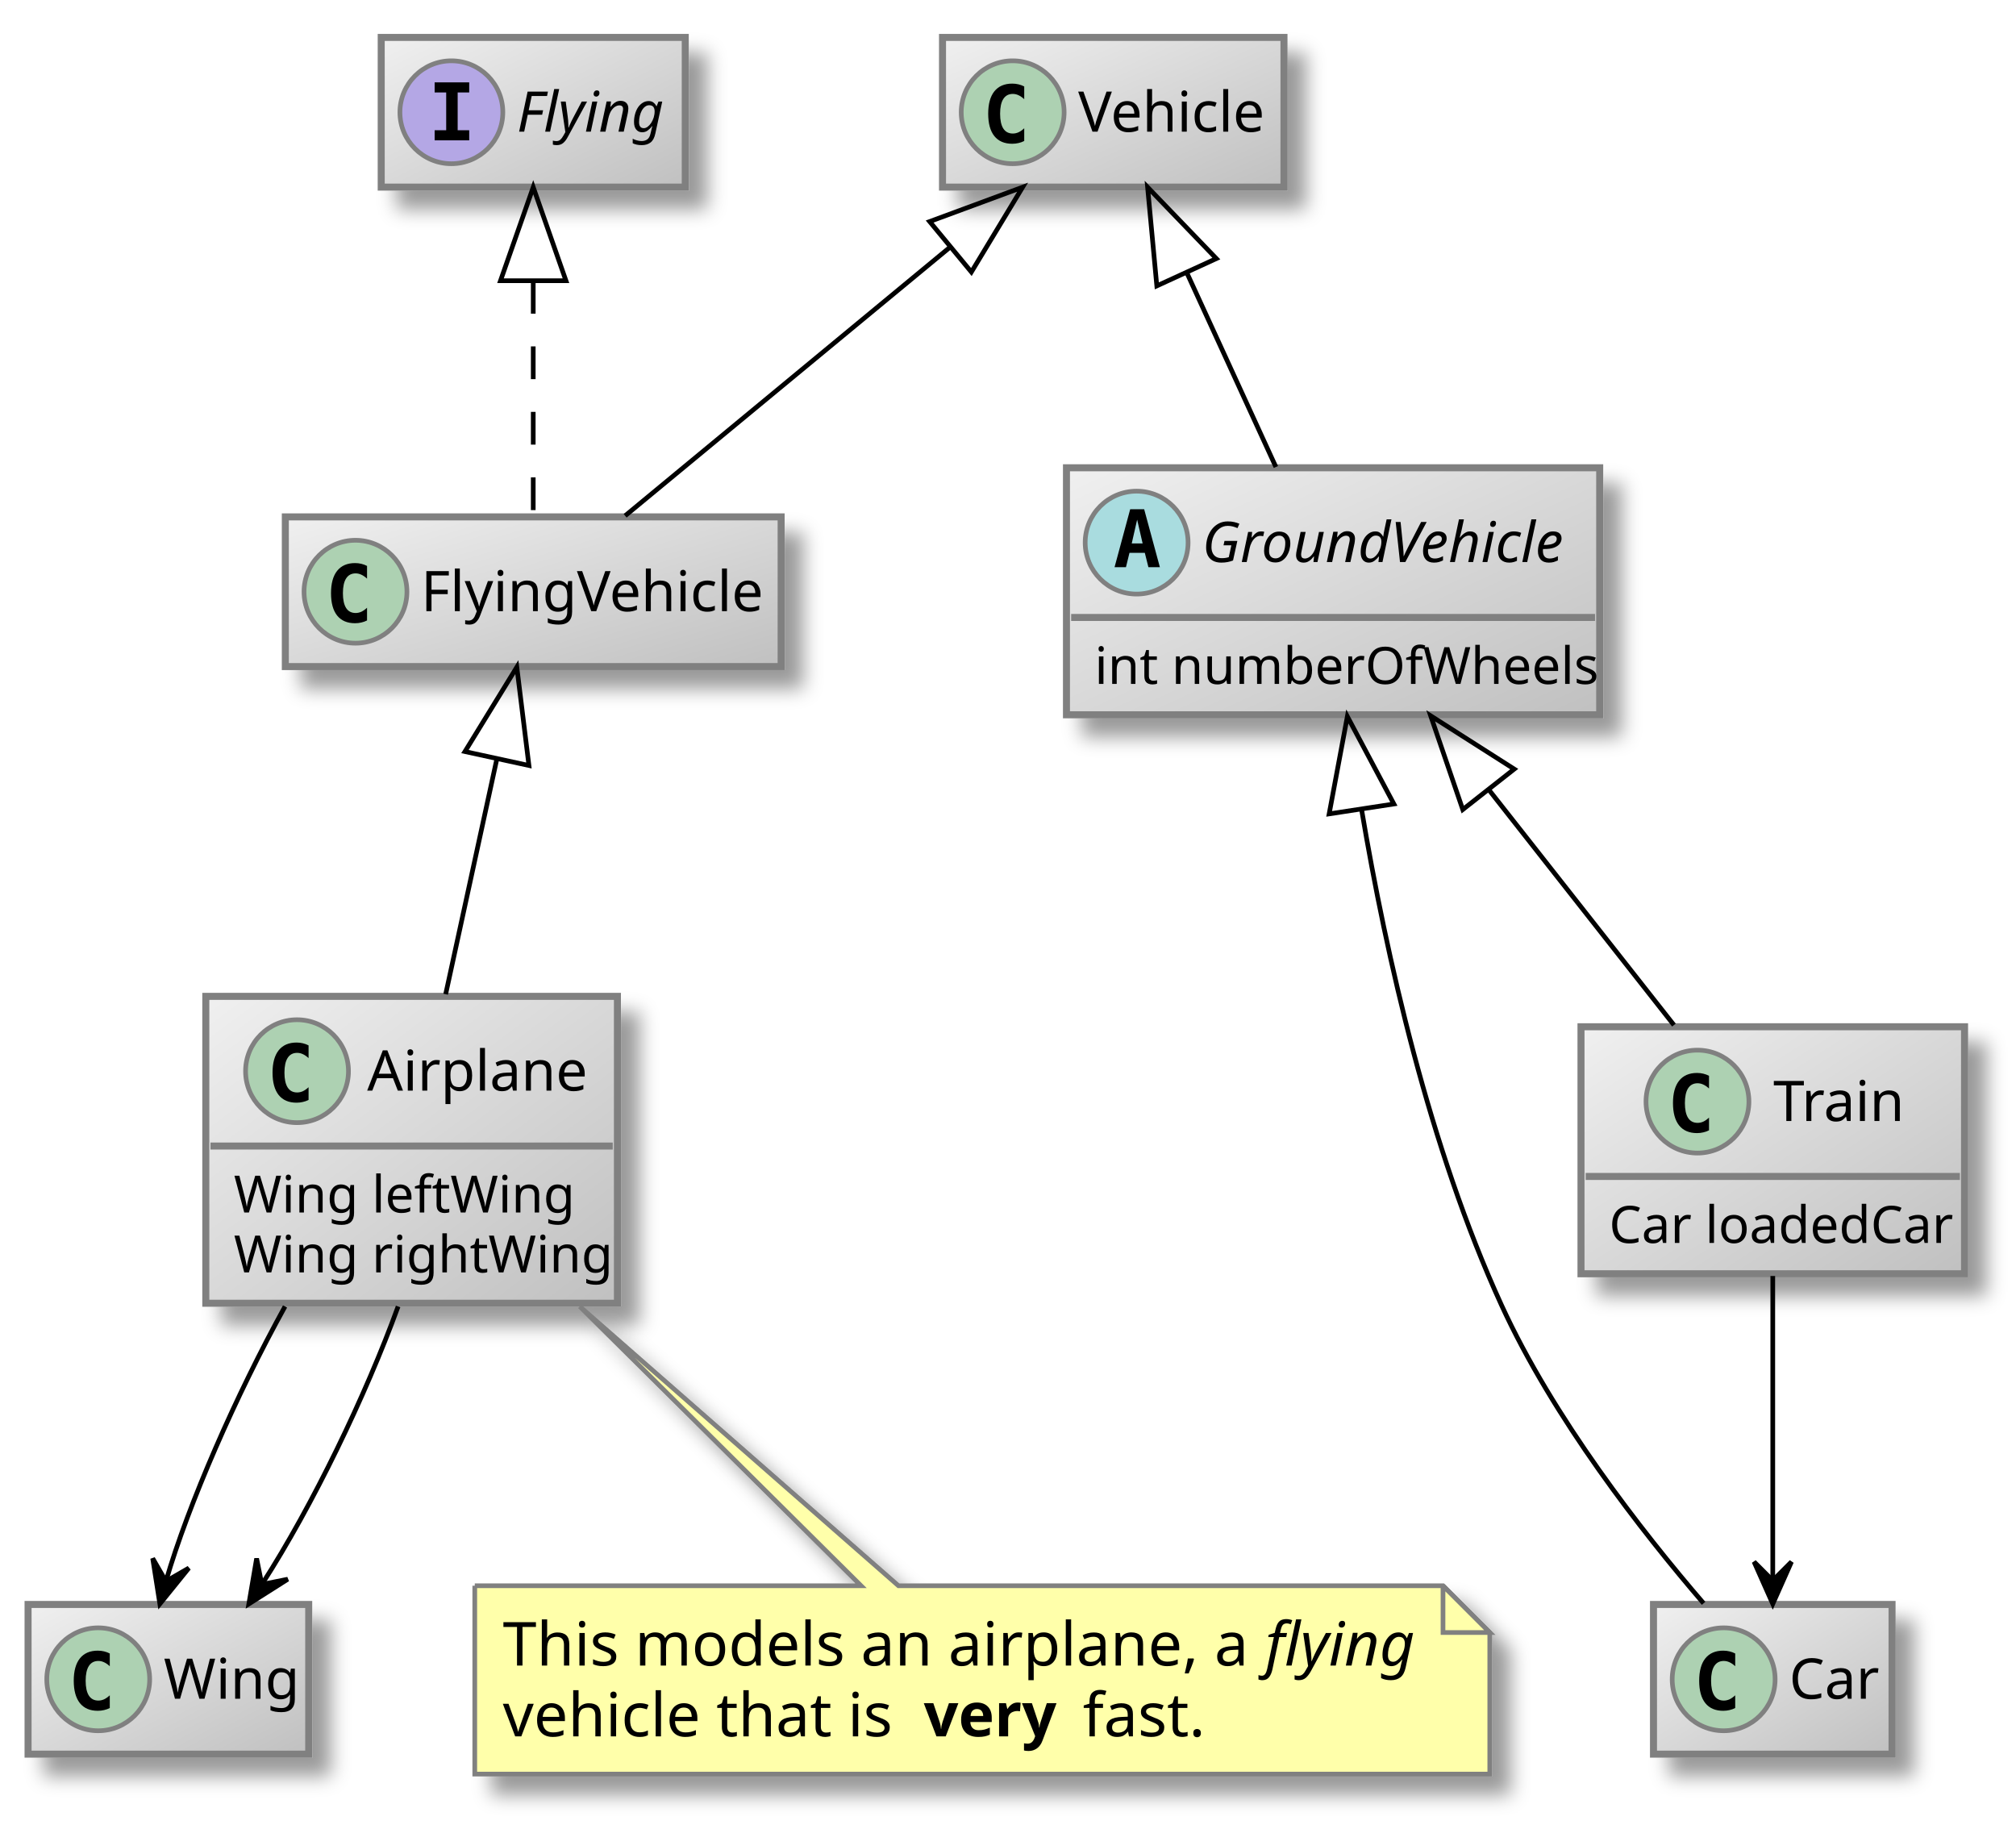
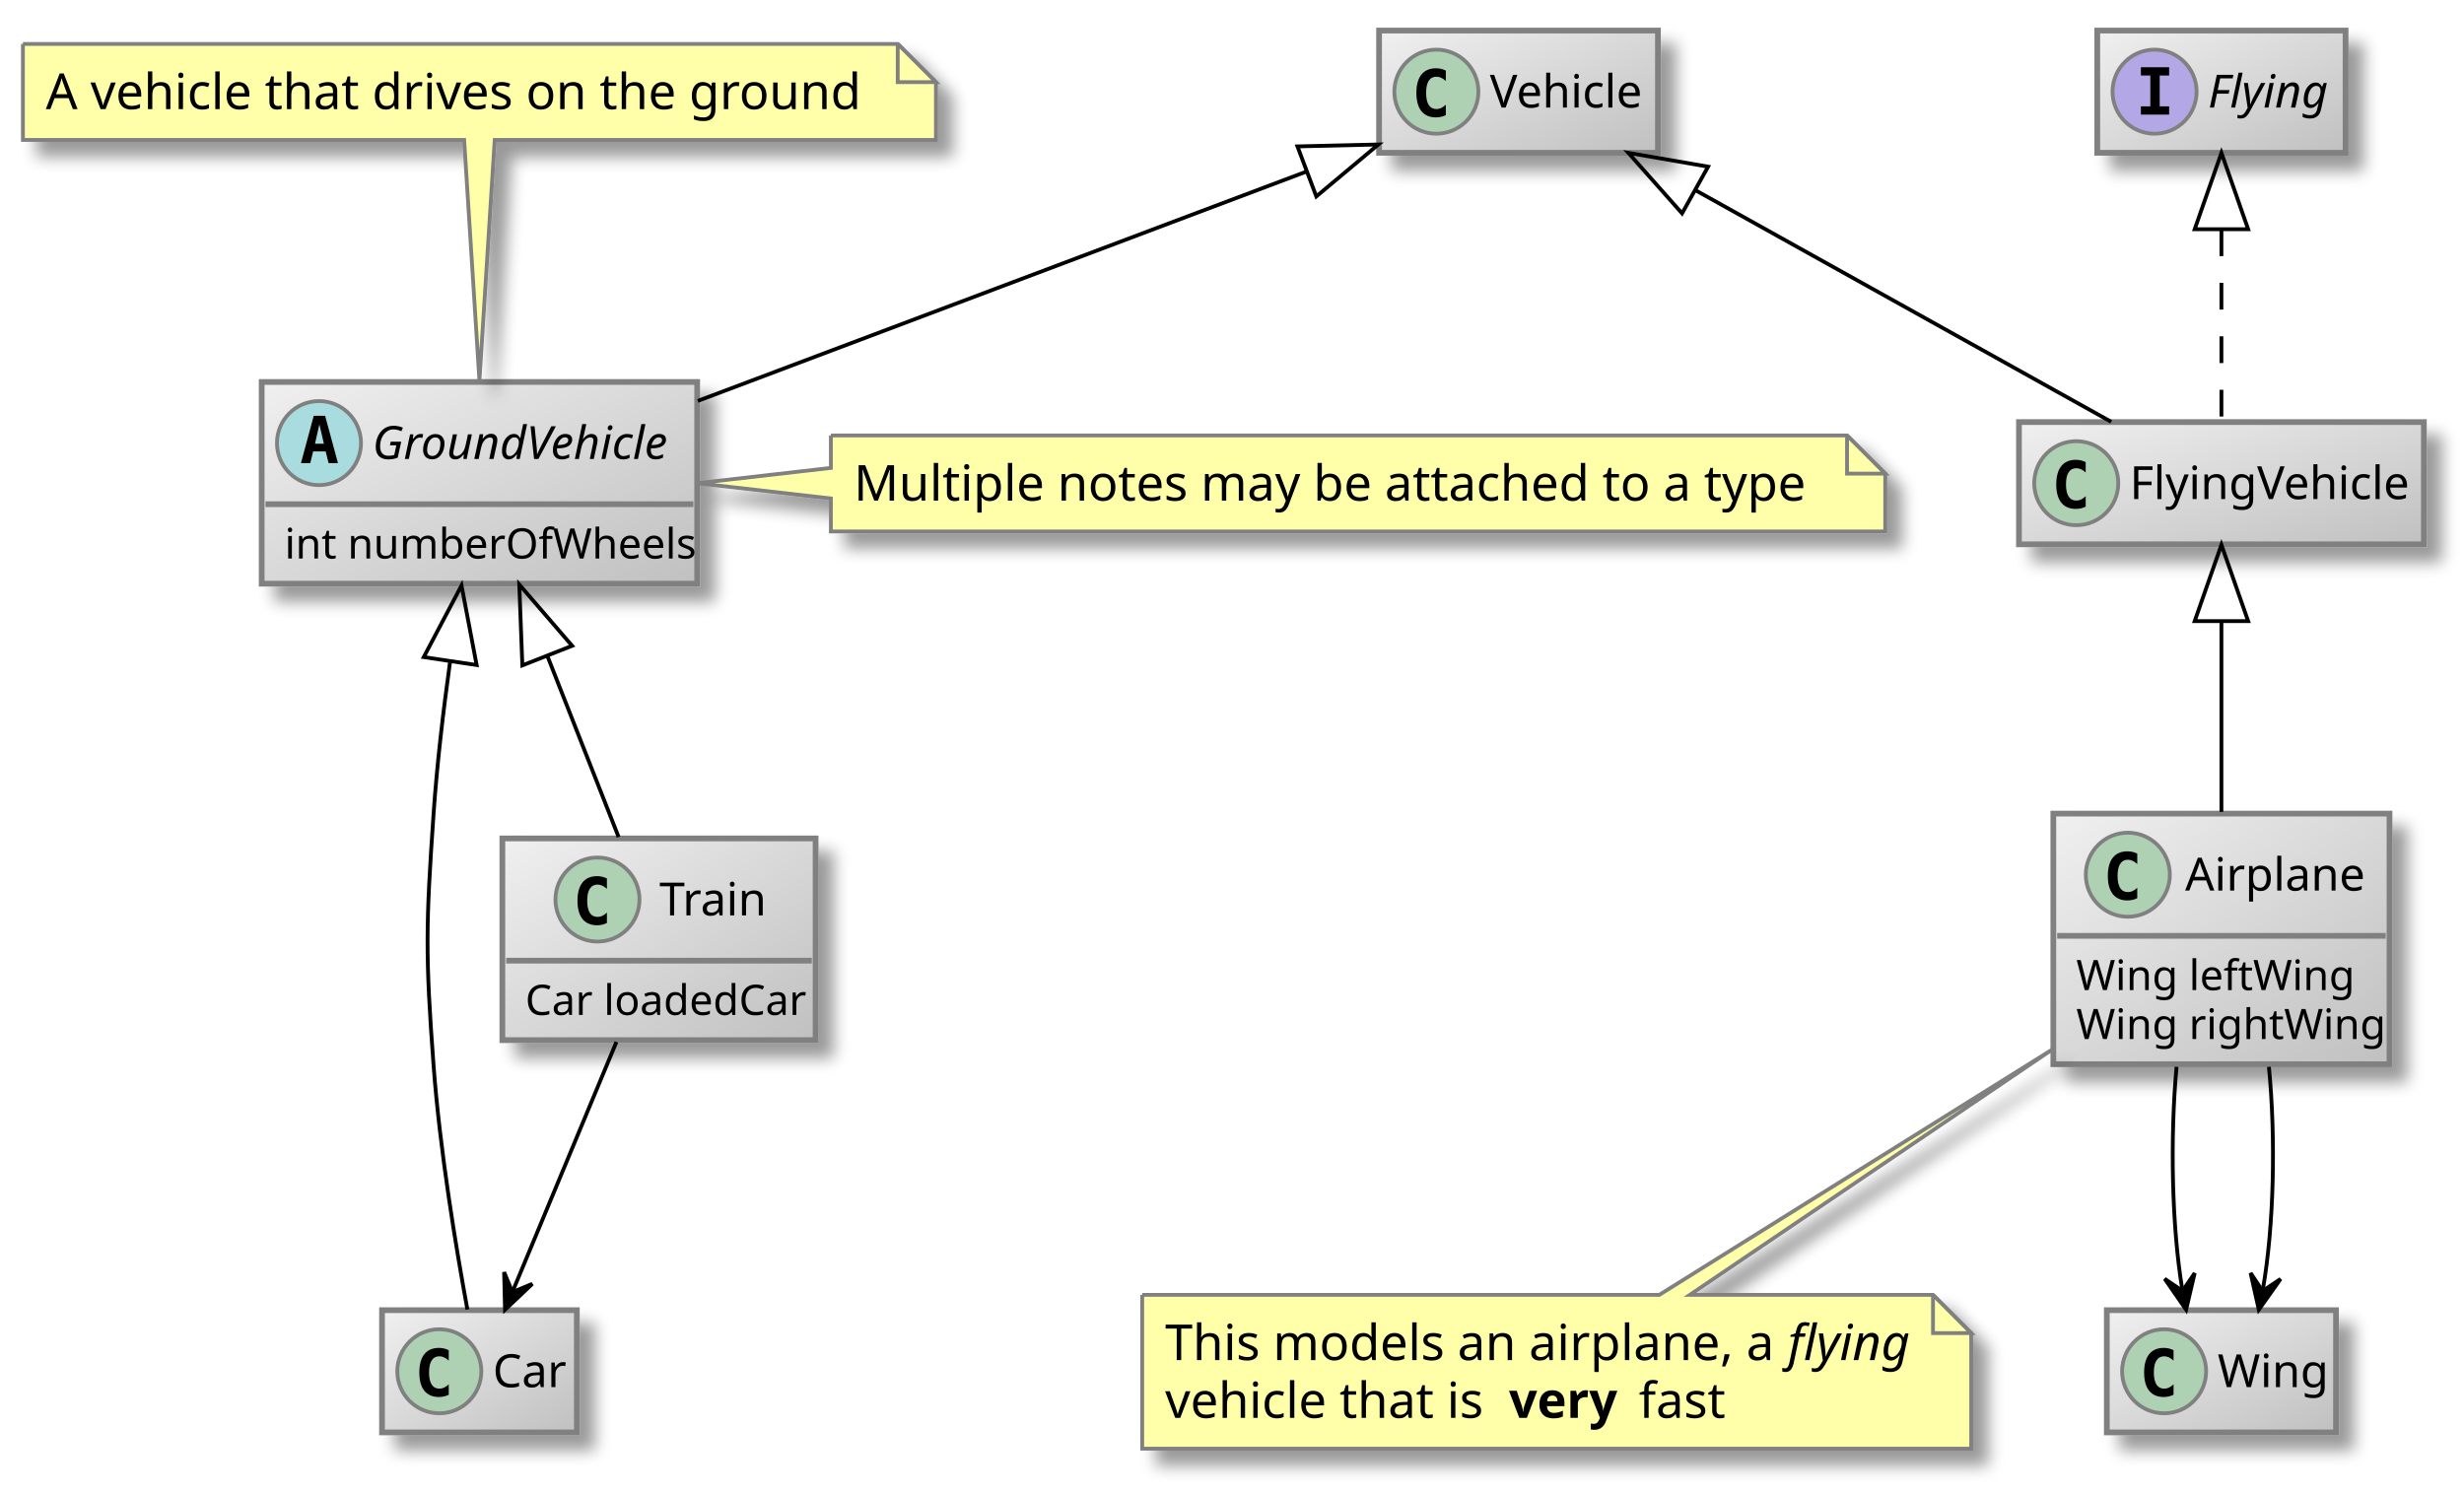
- <svg xmlns="http://www.w3.org/2000/svg" contentScriptType="application/ecmascript" contentStyleType="text/css" height="391px" preserveAspectRatio="none" style="width:431px;height:391px;" version="1.1" viewBox="0 0 431 391" width="431px" zoomAndPan="magnify">
+ <svg xmlns="http://www.w3.org/2000/svg" contentScriptType="application/ecmascript" contentStyleType="text/css" height="391px" preserveAspectRatio="none" style="width:645px;height:391px;" version="1.1" viewBox="0 0 645 391" width="645px" zoomAndPan="magnify">
  <defs>
-     <linearGradient id="g1c1dxogg8vy5p0" x1="0%" x2="100%" y1="0%" y2="100%">
+     <linearGradient id="gtgwvd7r0uexz0" x1="0%" x2="100%" y1="0%" y2="100%">
      <stop offset="0%" stop-color="#F0F0F0" />
      <stop offset="100%" stop-color="#C0C0C0" />
    </linearGradient>
-     <filter height="300%" id="f1c1dxogg8vy5p" width="300%" x="-1" y="-1">
+     <filter height="300%" id="ftgwvd7r0uexz" width="300%" x="-1" y="-1">
      <feGaussianBlur result="blurOut" stdDeviation="2.0" />
      <feColorMatrix in="blurOut" result="blurOut2" type="matrix" values="0 0 0 0 0 0 0 0 0 0 0 0 0 0 0 0 0 0 .4 0" />
      <feOffset dx="4.0" dy="4.0" in="blurOut2" result="blurOut3" />
      <feBlend in="SourceGraphic" in2="blurOut3" mode="normal" />
    </filter>
  </defs>
  <g>
-     <rect fill="url(#g1c1dxogg8vy5p0)" filter="url(#f1c1dxogg8vy5p)" height="32" id="Wing" style="stroke: #808080; stroke-width: 1.5;" width="60" x="6" y="343" />
-     <ellipse cx="21" cy="359" fill="#ADD1B2" rx="11" ry="11" style="stroke: #808080; stroke-width: 1.0;" />
-     <path d="M23.469,365.141 Q22.891,365.438 22.25,365.578 Q21.609,365.734 20.906,365.734 Q18.406,365.734 17.078,364.094 Q15.766,362.438 15.766,359.312 Q15.766,356.188 17.078,354.531 Q18.406,352.875 20.906,352.875 Q21.609,352.875 22.25,353.031 Q22.906,353.188 23.469,353.484 L23.469,356.203 Q22.844,355.625 22.25,355.359 Q21.656,355.078 21.031,355.078 Q19.688,355.078 19,356.156 Q18.312,357.219 18.312,359.312 Q18.312,361.406 19,362.484 Q19.688,363.547 21.031,363.547 Q21.656,363.547 22.25,363.281 Q22.844,363 23.469,362.422 L23.469,365.141 Z " />
-     <text fill="#000000" font-family="sans-serif" font-size="12" lengthAdjust="spacingAndGlyphs" textLength="28" x="35" y="363.154">Wing</text>
-     <rect fill="url(#g1c1dxogg8vy5p0)" filter="url(#f1c1dxogg8vy5p)" height="52.805" id="GroundVehicle" style="stroke: #808080; stroke-width: 1.5;" width="114" x="228" y="100" />
-     <ellipse cx="243" cy="116" fill="#A9DCDF" rx="11" ry="11" style="stroke: #808080; stroke-width: 1.0;" />
-     <path d="M243.109,111.094 L241.953,116.172 L244.281,116.172 L243.109,111.094 Z M241.625,108.859 L244.609,108.859 L247.969,121.25 L245.516,121.25 L244.75,118.188 L241.469,118.188 L240.719,121.25 L238.281,121.25 L241.625,108.859 Z " />
-     <text fill="#000000" font-family="sans-serif" font-size="12" font-style="italic" lengthAdjust="spacingAndGlyphs" textLength="82" x="257" y="120.154">GroundVehicle</text>
-     <line style="stroke: #808080; stroke-width: 1.5;" x1="229" x2="341" y1="132" y2="132" />
-     <text fill="#000000" font-family="sans-serif" font-size="11" lengthAdjust="spacingAndGlyphs" textLength="101" x="234" y="146.21">int numberOfWheels</text>
-     <rect fill="url(#g1c1dxogg8vy5p0)" filter="url(#f1c1dxogg8vy5p)" height="65.609" id="Airplane" style="stroke: #808080; stroke-width: 1.5;" width="88" x="44" y="213" />
-     <ellipse cx="63.5" cy="229" fill="#ADD1B2" rx="11" ry="11" style="stroke: #808080; stroke-width: 1.0;" />
-     <path d="M65.969,235.141 Q65.391,235.438 64.75,235.578 Q64.109,235.734 63.406,235.734 Q60.906,235.734 59.578,234.094 Q58.266,232.438 58.266,229.312 Q58.266,226.188 59.578,224.531 Q60.906,222.875 63.406,222.875 Q64.109,222.875 64.75,223.031 Q65.406,223.188 65.969,223.484 L65.969,226.203 Q65.344,225.625 64.75,225.359 Q64.156,225.078 63.531,225.078 Q62.188,225.078 61.5,226.156 Q60.812,227.219 60.812,229.312 Q60.812,231.406 61.5,232.484 Q62.188,233.547 63.531,233.547 Q64.156,233.547 64.75,233.281 Q65.344,233 65.969,232.422 L65.969,235.141 Z " />
-     <text fill="#000000" font-family="sans-serif" font-size="12" lengthAdjust="spacingAndGlyphs" textLength="46" x="78.5" y="233.154">Airplane</text>
-     <line style="stroke: #808080; stroke-width: 1.5;" x1="45" x2="131" y1="245" y2="245" />
-     <text fill="#000000" font-family="sans-serif" font-size="11" lengthAdjust="spacingAndGlyphs" textLength="69" x="50" y="259.21">Wing leftWing</text>
-     <text fill="#000000" font-family="sans-serif" font-size="11" lengthAdjust="spacingAndGlyphs" textLength="76" x="50" y="272.015">Wing rightWing</text>
-     <path d="M101.5,339 L101.5,379.266 A0,0 0 0 0 101.5,379.266 L318.5,379.266 A0,0 0 0 0 318.5,379.266 L318.5,349 L308.5,339 L192.083,339 L123.944,279.293 L184.083,339 L101.5,339 A0,0 0 0 0 101.5,339 " fill="#FFFFAA" filter="url(#f1c1dxogg8vy5p)" style="stroke: #808080; stroke-width: 1.0;" />
-     <path d="M308.5,339 L308.5,349 L318.5,349 L308.5,339 " fill="#FFFFAA" style="stroke: #808080; stroke-width: 1.0;" />
-     <text fill="#000000" font-family="sans-serif" font-size="13" lengthAdjust="spacingAndGlyphs" textLength="159" x="107.5" y="356.067">This models an airplane, a</text>
-     <text fill="#000000" font-family="sans-serif" font-size="13" font-style="italic" lengthAdjust="spacingAndGlyphs" textLength="33" x="270.5" y="356.067">flying</text>
-     <text fill="#000000" font-family="sans-serif" font-size="13" lengthAdjust="spacingAndGlyphs" textLength="86" x="107.5" y="371.2">vehicle that is</text>
-     <text fill="#000000" font-family="sans-serif" font-size="13" font-weight="bold" lengthAdjust="spacingAndGlyphs" textLength="30" x="197.5" y="371.2">very</text>
-     <text fill="#000000" font-family="sans-serif" font-size="13" lengthAdjust="spacingAndGlyphs" textLength="26" x="231.5" y="371.2">fast.</text>
-     <rect fill="url(#g1c1dxogg8vy5p0)" filter="url(#f1c1dxogg8vy5p)" height="32" id="Car" style="stroke: #808080; stroke-width: 1.5;" width="51" x="353.5" y="343" />
-     <ellipse cx="368.5" cy="359" fill="#ADD1B2" rx="11" ry="11" style="stroke: #808080; stroke-width: 1.0;" />
-     <path d="M370.969,365.141 Q370.391,365.438 369.75,365.578 Q369.109,365.734 368.406,365.734 Q365.906,365.734 364.578,364.094 Q363.266,362.438 363.266,359.312 Q363.266,356.188 364.578,354.531 Q365.906,352.875 368.406,352.875 Q369.109,352.875 369.75,353.031 Q370.406,353.188 370.969,353.484 L370.969,356.203 Q370.344,355.625 369.75,355.359 Q369.156,355.078 368.531,355.078 Q367.188,355.078 366.5,356.156 Q365.812,357.219 365.812,359.312 Q365.812,361.406 366.5,362.484 Q367.188,363.547 368.531,363.547 Q369.156,363.547 369.75,363.281 Q370.344,363 370.969,362.422 L370.969,365.141 Z " />
-     <text fill="#000000" font-family="sans-serif" font-size="12" lengthAdjust="spacingAndGlyphs" textLength="19" x="382.5" y="363.154">Car</text>
-     <rect fill="url(#g1c1dxogg8vy5p0)" filter="url(#f1c1dxogg8vy5p)" height="32" id="Flying" style="stroke: #808080; stroke-width: 1.5;" width="65" x="81.5" y="8" />
-     <ellipse cx="96.5" cy="24" fill="#B4A7E5" rx="11" ry="11" style="stroke: #808080; stroke-width: 1.0;" />
-     <path d="M92.922,19.766 L92.922,17.609 L100.312,17.609 L100.312,19.766 L97.844,19.766 L97.844,27.844 L100.312,27.844 L100.312,30 L92.922,30 L92.922,27.844 L95.391,27.844 L95.391,19.766 L92.922,19.766 Z " />
-     <text fill="#000000" font-family="sans-serif" font-size="12" font-style="italic" lengthAdjust="spacingAndGlyphs" textLength="33" x="110.5" y="28.154">Flying</text>
-     <rect fill="url(#g1c1dxogg8vy5p0)" filter="url(#f1c1dxogg8vy5p)" height="32" id="FlyingVehicle" style="stroke: #808080; stroke-width: 1.5;" width="106" x="61" y="110.5" />
-     <ellipse cx="76" cy="126.5" fill="#ADD1B2" rx="11" ry="11" style="stroke: #808080; stroke-width: 1.0;" />
-     <path d="M78.469,132.641 Q77.891,132.938 77.25,133.078 Q76.609,133.234 75.906,133.234 Q73.406,133.234 72.078,131.594 Q70.766,129.938 70.766,126.812 Q70.766,123.688 72.078,122.031 Q73.406,120.375 75.906,120.375 Q76.609,120.375 77.25,120.531 Q77.906,120.688 78.469,120.984 L78.469,123.703 Q77.844,123.125 77.25,122.859 Q76.656,122.578 76.031,122.578 Q74.688,122.578 74,123.656 Q73.312,124.719 73.312,126.812 Q73.312,128.906 74,129.984 Q74.688,131.047 76.031,131.047 Q76.656,131.047 77.25,130.781 Q77.844,130.5 78.469,129.922 L78.469,132.641 Z " />
-     <text fill="#000000" font-family="sans-serif" font-size="12" lengthAdjust="spacingAndGlyphs" textLength="74" x="90" y="130.654">FlyingVehicle</text>
-     <rect fill="url(#g1c1dxogg8vy5p0)" filter="url(#f1c1dxogg8vy5p)" height="52.805" id="Train" style="stroke: #808080; stroke-width: 1.5;" width="82" x="338" y="219.5" />
-     <ellipse cx="362.9" cy="235.5" fill="#ADD1B2" rx="11" ry="11" style="stroke: #808080; stroke-width: 1.0;" />
-     <path d="M365.369,241.641 Q364.791,241.938 364.15,242.078 Q363.509,242.234 362.806,242.234 Q360.306,242.234 358.978,240.594 Q357.666,238.938 357.666,235.812 Q357.666,232.688 358.978,231.031 Q360.306,229.375 362.806,229.375 Q363.509,229.375 364.15,229.531 Q364.806,229.688 365.369,229.984 L365.369,232.703 Q364.744,232.125 364.15,231.859 Q363.556,231.578 362.931,231.578 Q361.587,231.578 360.9,232.656 Q360.212,233.719 360.212,235.812 Q360.212,237.906 360.9,238.984 Q361.587,240.047 362.931,240.047 Q363.556,240.047 364.15,239.781 Q364.744,239.5 365.369,238.922 L365.369,241.641 Z " />
-     <text fill="#000000" font-family="sans-serif" font-size="12" lengthAdjust="spacingAndGlyphs" textLength="28" x="379.1" y="239.654">Train</text>
-     <line style="stroke: #808080; stroke-width: 1.5;" x1="339" x2="419" y1="251.5" y2="251.5" />
-     <text fill="#000000" font-family="sans-serif" font-size="11" lengthAdjust="spacingAndGlyphs" textLength="70" x="344" y="265.71">Car loadedCar</text>
-     <rect fill="url(#g1c1dxogg8vy5p0)" filter="url(#f1c1dxogg8vy5p)" height="32" id="Vehicle" style="stroke: #808080; stroke-width: 1.5;" width="73" x="201.5" y="8" />
-     <ellipse cx="216.5" cy="24" fill="#ADD1B2" rx="11" ry="11" style="stroke: #808080; stroke-width: 1.0;" />
-     <path d="M218.969,30.141 Q218.391,30.438 217.75,30.578 Q217.109,30.734 216.406,30.734 Q213.906,30.734 212.578,29.094 Q211.266,27.438 211.266,24.312 Q211.266,21.188 212.578,19.531 Q213.906,17.875 216.406,17.875 Q217.109,17.875 217.75,18.031 Q218.406,18.188 218.969,18.484 L218.969,21.203 Q218.344,20.625 217.75,20.359 Q217.156,20.078 216.531,20.078 Q215.188,20.078 214.5,21.156 Q213.812,22.219 213.812,24.312 Q213.812,26.406 214.5,27.484 Q215.188,28.547 216.531,28.547 Q217.156,28.547 217.75,28.281 Q218.344,28 218.969,27.422 L218.969,30.141 Z " />
-     <text fill="#000000" font-family="sans-serif" font-size="12" lengthAdjust="spacingAndGlyphs" textLength="41" x="230.5" y="28.154">Vehicle</text>
-     <path d="M253.854,58.575 C260.03,72.045 266.998,87.239 272.774,99.837 " fill="none" id="Vehicle-GroundVehicle" style="stroke: #000000; stroke-width: 1.0;" />
-     <polygon fill="none" points="247.317,61.113,245.344,40.016,260.043,55.278,247.317,61.113" style="stroke: #000000; stroke-width: 1.0;" />
-     <path d="M106.187,162.411 C102.725,178.321 98.677,196.929 95.279,212.544 " fill="none" id="FlyingVehicle-Airplane" style="stroke: #000000; stroke-width: 1.0;" />
-     <polygon fill="none" points="99.401,160.671,110.493,142.616,113.081,163.647,99.401,160.671" style="stroke: #000000; stroke-width: 1.0;" />
-     <path d="M291.129,173.27 C296.361,204.278 305.564,245.303 321,279 C332.074,303.175 351.001,327.403 364.211,342.757 " fill="none" id="GroundVehicle-Car" style="stroke: #000000; stroke-width: 1.0;" />
-     <polygon fill="none" points="284.159,173.992,288.051,153.163,297.997,171.874,284.159,173.992" style="stroke: #000000; stroke-width: 1.0;" />
-     <path d="M203.195,52.77 C180.716,71.351 152.29,94.849 133.648,110.259 " fill="none" id="Vehicle-FlyingVehicle" style="stroke: #000000; stroke-width: 1.0;" />
-     <polygon fill="none" points="198.75,47.363,218.625,40.016,207.67,58.154,198.75,47.363" style="stroke: #000000; stroke-width: 1.0;" />
-     <path d="M114,60.051 C114,77.182 114,96.803 114,110.259 " fill="none" id="Flying-FlyingVehicle" style="stroke: #000000; stroke-width: 1.0; stroke-dasharray: 7.0,7.0;" />
-     <polygon fill="none" points="107,60.016,114,40.016,121,60.016,107,60.016" style="stroke: #000000; stroke-width: 1.0;" />
-     <path d="M318.33,168.872 C331.493,185.605 346.222,204.331 357.872,219.14 " fill="none" id="GroundVehicle-Train" style="stroke: #000000; stroke-width: 1.0;" />
-     <polygon fill="none" points="312.725,173.068,305.862,153.021,323.729,164.413,312.725,173.068" style="stroke: #000000; stroke-width: 1.0;" />
-     <path d="M60.938,279.293 C50.45,298.29 40.279,321.525 35.486,337.995 " fill="none" id="Airplane-Wing" style="stroke: #000000; stroke-width: 1.0;" />
-     <polygon fill="#000000" points="34.177,342.877,40.372,335.221,35.472,338.048,32.645,333.149,34.177,342.877" style="stroke: #000000; stroke-width: 1.0;" />
-     <path d="M85.112,279.293 C78.158,298.454 66.781,321.925 56.172,338.42 " fill="none" id="Airplane-Wing-1" style="stroke: #000000; stroke-width: 1.0;" />
-     <polygon fill="#000000" points="53.205,342.877,61.522,337.602,55.975,338.715,54.862,333.169,53.205,342.877" style="stroke: #000000; stroke-width: 1.0;" />
-     <path d="M379,272.779 C379,292.534 379,319.066 379,337.457 " fill="none" id="Train-Car" style="stroke: #000000; stroke-width: 1.0;" />
-     <polygon fill="#000000" points="379,342.887,383,333.887,379,337.887,375,333.887,379,342.887" style="stroke: #000000; stroke-width: 1.0;" />
+     <rect fill="url(#gtgwvd7r0uexz0)" filter="url(#ftgwvd7r0uexz)" height="32" id="Flying" style="stroke: #808080; stroke-width: 1.5;" width="65" x="549" y="8" />
+     <ellipse cx="564" cy="24" fill="#B4A7E5" rx="11" ry="11" style="stroke: #808080; stroke-width: 1.0;" />
+     <path d="M560.422,19.766 L560.422,17.609 L567.812,17.609 L567.812,19.766 L565.344,19.766 L565.344,27.844 L567.812,27.844 L567.812,30 L560.422,30 L560.422,27.844 L562.891,27.844 L562.891,19.766 L560.422,19.766 Z " />
+     <text fill="#000000" font-family="sans-serif" font-size="12" font-style="italic" lengthAdjust="spacingAndGlyphs" textLength="33" x="578" y="28.154">Flying</text>
+     <rect fill="url(#gtgwvd7r0uexz0)" filter="url(#ftgwvd7r0uexz)" height="65.609" id="Airplane" style="stroke: #808080; stroke-width: 1.5;" width="88" x="537.5" y="213" />
+     <ellipse cx="557" cy="229" fill="#ADD1B2" rx="11" ry="11" style="stroke: #808080; stroke-width: 1.0;" />
+     <path d="M559.469,235.141 Q558.891,235.438 558.25,235.578 Q557.609,235.734 556.906,235.734 Q554.406,235.734 553.078,234.094 Q551.766,232.438 551.766,229.312 Q551.766,226.188 553.078,224.531 Q554.406,222.875 556.906,222.875 Q557.609,222.875 558.25,223.031 Q558.906,223.188 559.469,223.484 L559.469,226.203 Q558.844,225.625 558.25,225.359 Q557.656,225.078 557.031,225.078 Q555.688,225.078 555,226.156 Q554.312,227.219 554.312,229.312 Q554.312,231.406 555,232.484 Q555.688,233.547 557.031,233.547 Q557.656,233.547 558.25,233.281 Q558.844,233 559.469,232.422 L559.469,235.141 Z " />
+     <text fill="#000000" font-family="sans-serif" font-size="12" lengthAdjust="spacingAndGlyphs" textLength="46" x="572" y="233.154">Airplane</text>
+     <line style="stroke: #808080; stroke-width: 1.5;" x1="538.5" x2="624.5" y1="245" y2="245" />
+     <text fill="#000000" font-family="sans-serif" font-size="11" lengthAdjust="spacingAndGlyphs" textLength="69" x="543.5" y="259.21">Wing leftWing</text>
+     <text fill="#000000" font-family="sans-serif" font-size="11" lengthAdjust="spacingAndGlyphs" textLength="76" x="543.5" y="272.015">Wing rightWing</text>
+     <path d="M299,339 L299,379.266 A0,0 0 0 0 299,379.266 L516,379.266 A0,0 0 0 0 516,379.266 L516,349 L506,339 L442.341,339 L537.142,274.807 L434.341,339 L299,339 A0,0 0 0 0 299,339 " fill="#FFFFAA" filter="url(#ftgwvd7r0uexz)" style="stroke: #808080; stroke-width: 1.0;" />
+     <path d="M506,339 L506,349 L516,349 L506,339 " fill="#FFFFAA" style="stroke: #808080; stroke-width: 1.0;" />
+     <text fill="#000000" font-family="sans-serif" font-size="13" lengthAdjust="spacingAndGlyphs" textLength="159" x="305" y="356.067">This models an airplane, a</text>
+     <text fill="#000000" font-family="sans-serif" font-size="13" font-style="italic" lengthAdjust="spacingAndGlyphs" textLength="33" x="468" y="356.067">flying</text>
+     <text fill="#000000" font-family="sans-serif" font-size="13" lengthAdjust="spacingAndGlyphs" textLength="86" x="305" y="371.2">vehicle that is</text>
+     <text fill="#000000" font-family="sans-serif" font-size="13" font-weight="bold" lengthAdjust="spacingAndGlyphs" textLength="30" x="395" y="371.2">very</text>
+     <text fill="#000000" font-family="sans-serif" font-size="13" lengthAdjust="spacingAndGlyphs" textLength="22" x="429" y="371.2">fast</text>
+     <rect fill="url(#gtgwvd7r0uexz0)" filter="url(#ftgwvd7r0uexz)" height="32" id="Vehicle" style="stroke: #808080; stroke-width: 1.5;" width="73" x="361" y="8" />
+     <ellipse cx="376" cy="24" fill="#ADD1B2" rx="11" ry="11" style="stroke: #808080; stroke-width: 1.0;" />
+     <path d="M378.469,30.141 Q377.891,30.438 377.25,30.578 Q376.609,30.734 375.906,30.734 Q373.406,30.734 372.078,29.094 Q370.766,27.438 370.766,24.312 Q370.766,21.188 372.078,19.531 Q373.406,17.875 375.906,17.875 Q376.609,17.875 377.25,18.031 Q377.906,18.188 378.469,18.484 L378.469,21.203 Q377.844,20.625 377.25,20.359 Q376.656,20.078 376.031,20.078 Q374.688,20.078 374,21.156 Q373.312,22.219 373.312,24.312 Q373.312,26.406 374,27.484 Q374.688,28.547 376.031,28.547 Q376.656,28.547 377.25,28.281 Q377.844,28 378.469,27.422 L378.469,30.141 Z " />
+     <text fill="#000000" font-family="sans-serif" font-size="12" lengthAdjust="spacingAndGlyphs" textLength="41" x="390" y="28.154">Vehicle</text>
+     <rect fill="url(#gtgwvd7r0uexz0)" filter="url(#ftgwvd7r0uexz)" height="52.805" id="GroundVehicle" style="stroke: #808080; stroke-width: 1.5;" width="114" x="68.5" y="100" />
+     <ellipse cx="83.5" cy="116" fill="#A9DCDF" rx="11" ry="11" style="stroke: #808080; stroke-width: 1.0;" />
+     <path d="M83.609,111.094 L82.453,116.172 L84.781,116.172 L83.609,111.094 Z M82.125,108.859 L85.109,108.859 L88.469,121.25 L86.016,121.25 L85.25,118.188 L81.969,118.188 L81.219,121.25 L78.781,121.25 L82.125,108.859 Z " />
+     <text fill="#000000" font-family="sans-serif" font-size="12" font-style="italic" lengthAdjust="spacingAndGlyphs" textLength="82" x="97.5" y="120.154">GroundVehicle</text>
+     <line style="stroke: #808080; stroke-width: 1.5;" x1="69.5" x2="181.5" y1="132" y2="132" />
+     <text fill="#000000" font-family="sans-serif" font-size="11" lengthAdjust="spacingAndGlyphs" textLength="101" x="74.5" y="146.21">int numberOfWheels</text>
+     <path d="M6,11.5 L6,36.633 A0,0 0 0 0 6,36.633 L121.5,36.633 L125.5,99.603 L129.5,36.633 L245,36.633 A0,0 0 0 0 245,36.633 L245,21.5 L235,11.5 L6,11.5 A0,0 0 0 0 6,11.5 " fill="#FFFFAA" filter="url(#ftgwvd7r0uexz)" style="stroke: #808080; stroke-width: 1.0;" />
+     <path d="M235,11.5 L235,21.5 L245,21.5 L235,11.5 " fill="#FFFFAA" style="stroke: #808080; stroke-width: 1.0;" />
+     <text fill="#000000" font-family="sans-serif" font-size="13" lengthAdjust="spacingAndGlyphs" textLength="218" x="12" y="28.567">A vehicle that drives on the ground</text>
+     <path d="M217.5,114 L217.5,122.5 L182.551,126.5 L217.5,130.5 L217.5,139.133 A0,0 0 0 0 217.5,139.133 L493.5,139.133 A0,0 0 0 0 493.5,139.133 L493.5,124 L483.5,114 L217.5,114 A0,0 0 0 0 217.5,114 " fill="#FFFFAA" filter="url(#ftgwvd7r0uexz)" style="stroke: #808080; stroke-width: 1.0;" />
+     <path d="M483.5,114 L483.5,124 L493.5,124 L483.5,114 " fill="#FFFFAA" style="stroke: #808080; stroke-width: 1.0;" />
+     <text fill="#000000" font-family="sans-serif" font-size="13" lengthAdjust="spacingAndGlyphs" textLength="255" x="223.5" y="131.067">Multiple notes may be attached to a type</text>
+     <rect fill="url(#gtgwvd7r0uexz0)" filter="url(#ftgwvd7r0uexz)" height="32" id="FlyingVehicle" style="stroke: #808080; stroke-width: 1.5;" width="106" x="528.5" y="110.5" />
+     <ellipse cx="543.5" cy="126.5" fill="#ADD1B2" rx="11" ry="11" style="stroke: #808080; stroke-width: 1.0;" />
+     <path d="M545.969,132.641 Q545.391,132.938 544.75,133.078 Q544.109,133.234 543.406,133.234 Q540.906,133.234 539.578,131.594 Q538.266,129.938 538.266,126.812 Q538.266,123.688 539.578,122.031 Q540.906,120.375 543.406,120.375 Q544.109,120.375 544.75,120.531 Q545.406,120.688 545.969,120.984 L545.969,123.703 Q545.344,123.125 544.75,122.859 Q544.156,122.578 543.531,122.578 Q542.188,122.578 541.5,123.656 Q540.812,124.719 540.812,126.812 Q540.812,128.906 541.5,129.984 Q542.188,131.047 543.531,131.047 Q544.156,131.047 544.75,130.781 Q545.344,130.5 545.969,129.922 L545.969,132.641 Z " />
+     <text fill="#000000" font-family="sans-serif" font-size="12" lengthAdjust="spacingAndGlyphs" textLength="74" x="557.5" y="130.654">FlyingVehicle</text>
+     <rect fill="url(#gtgwvd7r0uexz0)" filter="url(#ftgwvd7r0uexz)" height="32" id="Car" style="stroke: #808080; stroke-width: 1.5;" width="51" x="100" y="343" />
+     <ellipse cx="115" cy="359" fill="#ADD1B2" rx="11" ry="11" style="stroke: #808080; stroke-width: 1.0;" />
+     <path d="M117.469,365.141 Q116.891,365.438 116.25,365.578 Q115.609,365.734 114.906,365.734 Q112.406,365.734 111.078,364.094 Q109.766,362.438 109.766,359.312 Q109.766,356.188 111.078,354.531 Q112.406,352.875 114.906,352.875 Q115.609,352.875 116.25,353.031 Q116.906,353.188 117.469,353.484 L117.469,356.203 Q116.844,355.625 116.25,355.359 Q115.656,355.078 115.031,355.078 Q113.688,355.078 113,356.156 Q112.312,357.219 112.312,359.312 Q112.312,361.406 113,362.484 Q113.688,363.547 115.031,363.547 Q115.656,363.547 116.25,363.281 Q116.844,363 117.469,362.422 L117.469,365.141 Z " />
+     <text fill="#000000" font-family="sans-serif" font-size="12" lengthAdjust="spacingAndGlyphs" textLength="19" x="129" y="363.154">Car</text>
+     <rect fill="url(#gtgwvd7r0uexz0)" filter="url(#ftgwvd7r0uexz)" height="52.805" id="Train" style="stroke: #808080; stroke-width: 1.5;" width="82" x="131.5" y="219.5" />
+     <ellipse cx="156.4" cy="235.5" fill="#ADD1B2" rx="11" ry="11" style="stroke: #808080; stroke-width: 1.0;" />
+     <path d="M158.869,241.641 Q158.291,241.938 157.65,242.078 Q157.009,242.234 156.306,242.234 Q153.806,242.234 152.478,240.594 Q151.166,238.938 151.166,235.812 Q151.166,232.688 152.478,231.031 Q153.806,229.375 156.306,229.375 Q157.009,229.375 157.65,229.531 Q158.306,229.688 158.869,229.984 L158.869,232.703 Q158.244,232.125 157.65,231.859 Q157.056,231.578 156.431,231.578 Q155.088,231.578 154.4,232.656 Q153.713,233.719 153.713,235.812 Q153.713,237.906 154.4,238.984 Q155.088,240.047 156.431,240.047 Q157.056,240.047 157.65,239.781 Q158.244,239.5 158.869,238.922 L158.869,241.641 Z " />
+     <text fill="#000000" font-family="sans-serif" font-size="12" lengthAdjust="spacingAndGlyphs" textLength="28" x="172.6" y="239.654">Train</text>
+     <line style="stroke: #808080; stroke-width: 1.5;" x1="132.5" x2="212.5" y1="251.5" y2="251.5" />
+     <text fill="#000000" font-family="sans-serif" font-size="11" lengthAdjust="spacingAndGlyphs" textLength="70" x="137.5" y="265.71">Car loadedCar</text>
+     <rect fill="url(#gtgwvd7r0uexz0)" filter="url(#ftgwvd7r0uexz)" height="32" id="Wing" style="stroke: #808080; stroke-width: 1.5;" width="60" x="551.5" y="343" />
+     <ellipse cx="566.5" cy="359" fill="#ADD1B2" rx="11" ry="11" style="stroke: #808080; stroke-width: 1.0;" />
+     <path d="M568.969,365.141 Q568.391,365.438 567.75,365.578 Q567.109,365.734 566.406,365.734 Q563.906,365.734 562.578,364.094 Q561.266,362.438 561.266,359.312 Q561.266,356.188 562.578,354.531 Q563.906,352.875 566.406,352.875 Q567.109,352.875 567.75,353.031 Q568.406,353.188 568.969,353.484 L568.969,356.203 Q568.344,355.625 567.75,355.359 Q567.156,355.078 566.531,355.078 Q565.188,355.078 564.5,356.156 Q563.812,357.219 563.812,359.312 Q563.812,361.406 564.5,362.484 Q565.188,363.547 566.531,363.547 Q567.156,363.547 567.75,363.281 Q568.344,363 568.969,362.422 L568.969,365.141 Z " />
+     <text fill="#000000" font-family="sans-serif" font-size="12" lengthAdjust="spacingAndGlyphs" textLength="28" x="580.5" y="363.154">Wing</text>
+     <path d="M581.5,162.684 C581.5,178.534 581.5,197.018 581.5,212.544 " fill="none" id="FlyingVehicle-Airplane" style="stroke: #000000; stroke-width: 1.0;" />
+     <polygon fill="none" points="574.5,162.616,581.5,142.616,588.5,162.616,574.5,162.616" style="stroke: #000000; stroke-width: 1.0;" />
+     <path d="M341.917,44.946 C295.483,62.444 229.531,87.297 182.661,104.959 " fill="none" id="Vehicle-GroundVehicle" style="stroke: #000000; stroke-width: 1.0;" />
+     <polygon fill="none" points="339.633,38.326,360.817,37.824,344.57,51.427,339.633,38.326" style="stroke: #000000; stroke-width: 1.0;" />
+     <path d="M443.912,49.855 C478.101,68.9 523.53,94.207 552.649,110.428 " fill="none" id="Vehicle-FlyingVehicle" style="stroke: #000000; stroke-width: 1.0;" />
+     <polygon fill="none" points="440.315,55.864,426.25,40.016,447.128,43.633,440.315,55.864" style="stroke: #000000; stroke-width: 1.0;" />
+     <path d="M581.5,60.051 C581.5,77.182 581.5,96.803 581.5,110.259 " fill="none" id="Flying-FlyingVehicle" style="stroke: #000000; stroke-width: 1.0; stroke-dasharray: 7.0,7.0;" />
+     <polygon fill="none" points="574.5,60.016,581.5,40.016,588.5,60.016,574.5,60.016" style="stroke: #000000; stroke-width: 1.0;" />
+     <path d="M117.791,173.424 C116.016,186.222 114.39,200.113 113.5,213 C111.48,242.264 111.318,249.748 113.5,279 C115.161,301.269 119.388,326.736 122.352,342.838 " fill="none" id="GroundVehicle-Car" style="stroke: #000000; stroke-width: 1.0;" />
+     <polygon fill="none" points="110.922,172.025,120.813,153.285,124.767,174.103,110.922,172.025" style="stroke: #000000; stroke-width: 1.0;" />
+     <path d="M143.304,171.766 C149.585,187.738 156.445,205.179 161.936,219.14 " fill="none" id="GroundVehicle-Train" style="stroke: #000000; stroke-width: 1.0;" />
+     <polygon fill="none" points="136.737,174.195,135.931,153.021,149.765,169.071,136.737,174.195" style="stroke: #000000; stroke-width: 1.0;" />
+     <path d="M569.759,279.293 C568.028,298.126 568.525,321.124 571.249,337.568 " fill="none" id="Airplane-Wing" style="stroke: #000000; stroke-width: 1.0;" />
+     <polygon fill="#000000" points="572.258,342.877,574.507,333.289,571.324,337.965,566.647,334.783,572.258,342.877" style="stroke: #000000; stroke-width: 1.0;" />
+     <path d="M593.932,279.293 C595.765,298.126 595.239,321.124 592.354,337.568 " fill="none" id="Airplane-Wing-1" style="stroke: #000000; stroke-width: 1.0;" />
+     <polygon fill="#000000" points="591.286,342.877,596.983,334.844,592.272,337.976,589.14,333.265,591.286,342.877" style="stroke: #000000; stroke-width: 1.0;" />
+     <path d="M161.362,272.779 C153.074,292.705 141.919,319.524 134.263,337.931 " fill="none" id="Train-Car" style="stroke: #000000; stroke-width: 1.0;" />
+     <polygon fill="#000000" points="132.202,342.887,139.352,336.113,134.122,338.27,131.965,333.041,132.202,342.887" style="stroke: #000000; stroke-width: 1.0;" />
  </g>
</svg>
